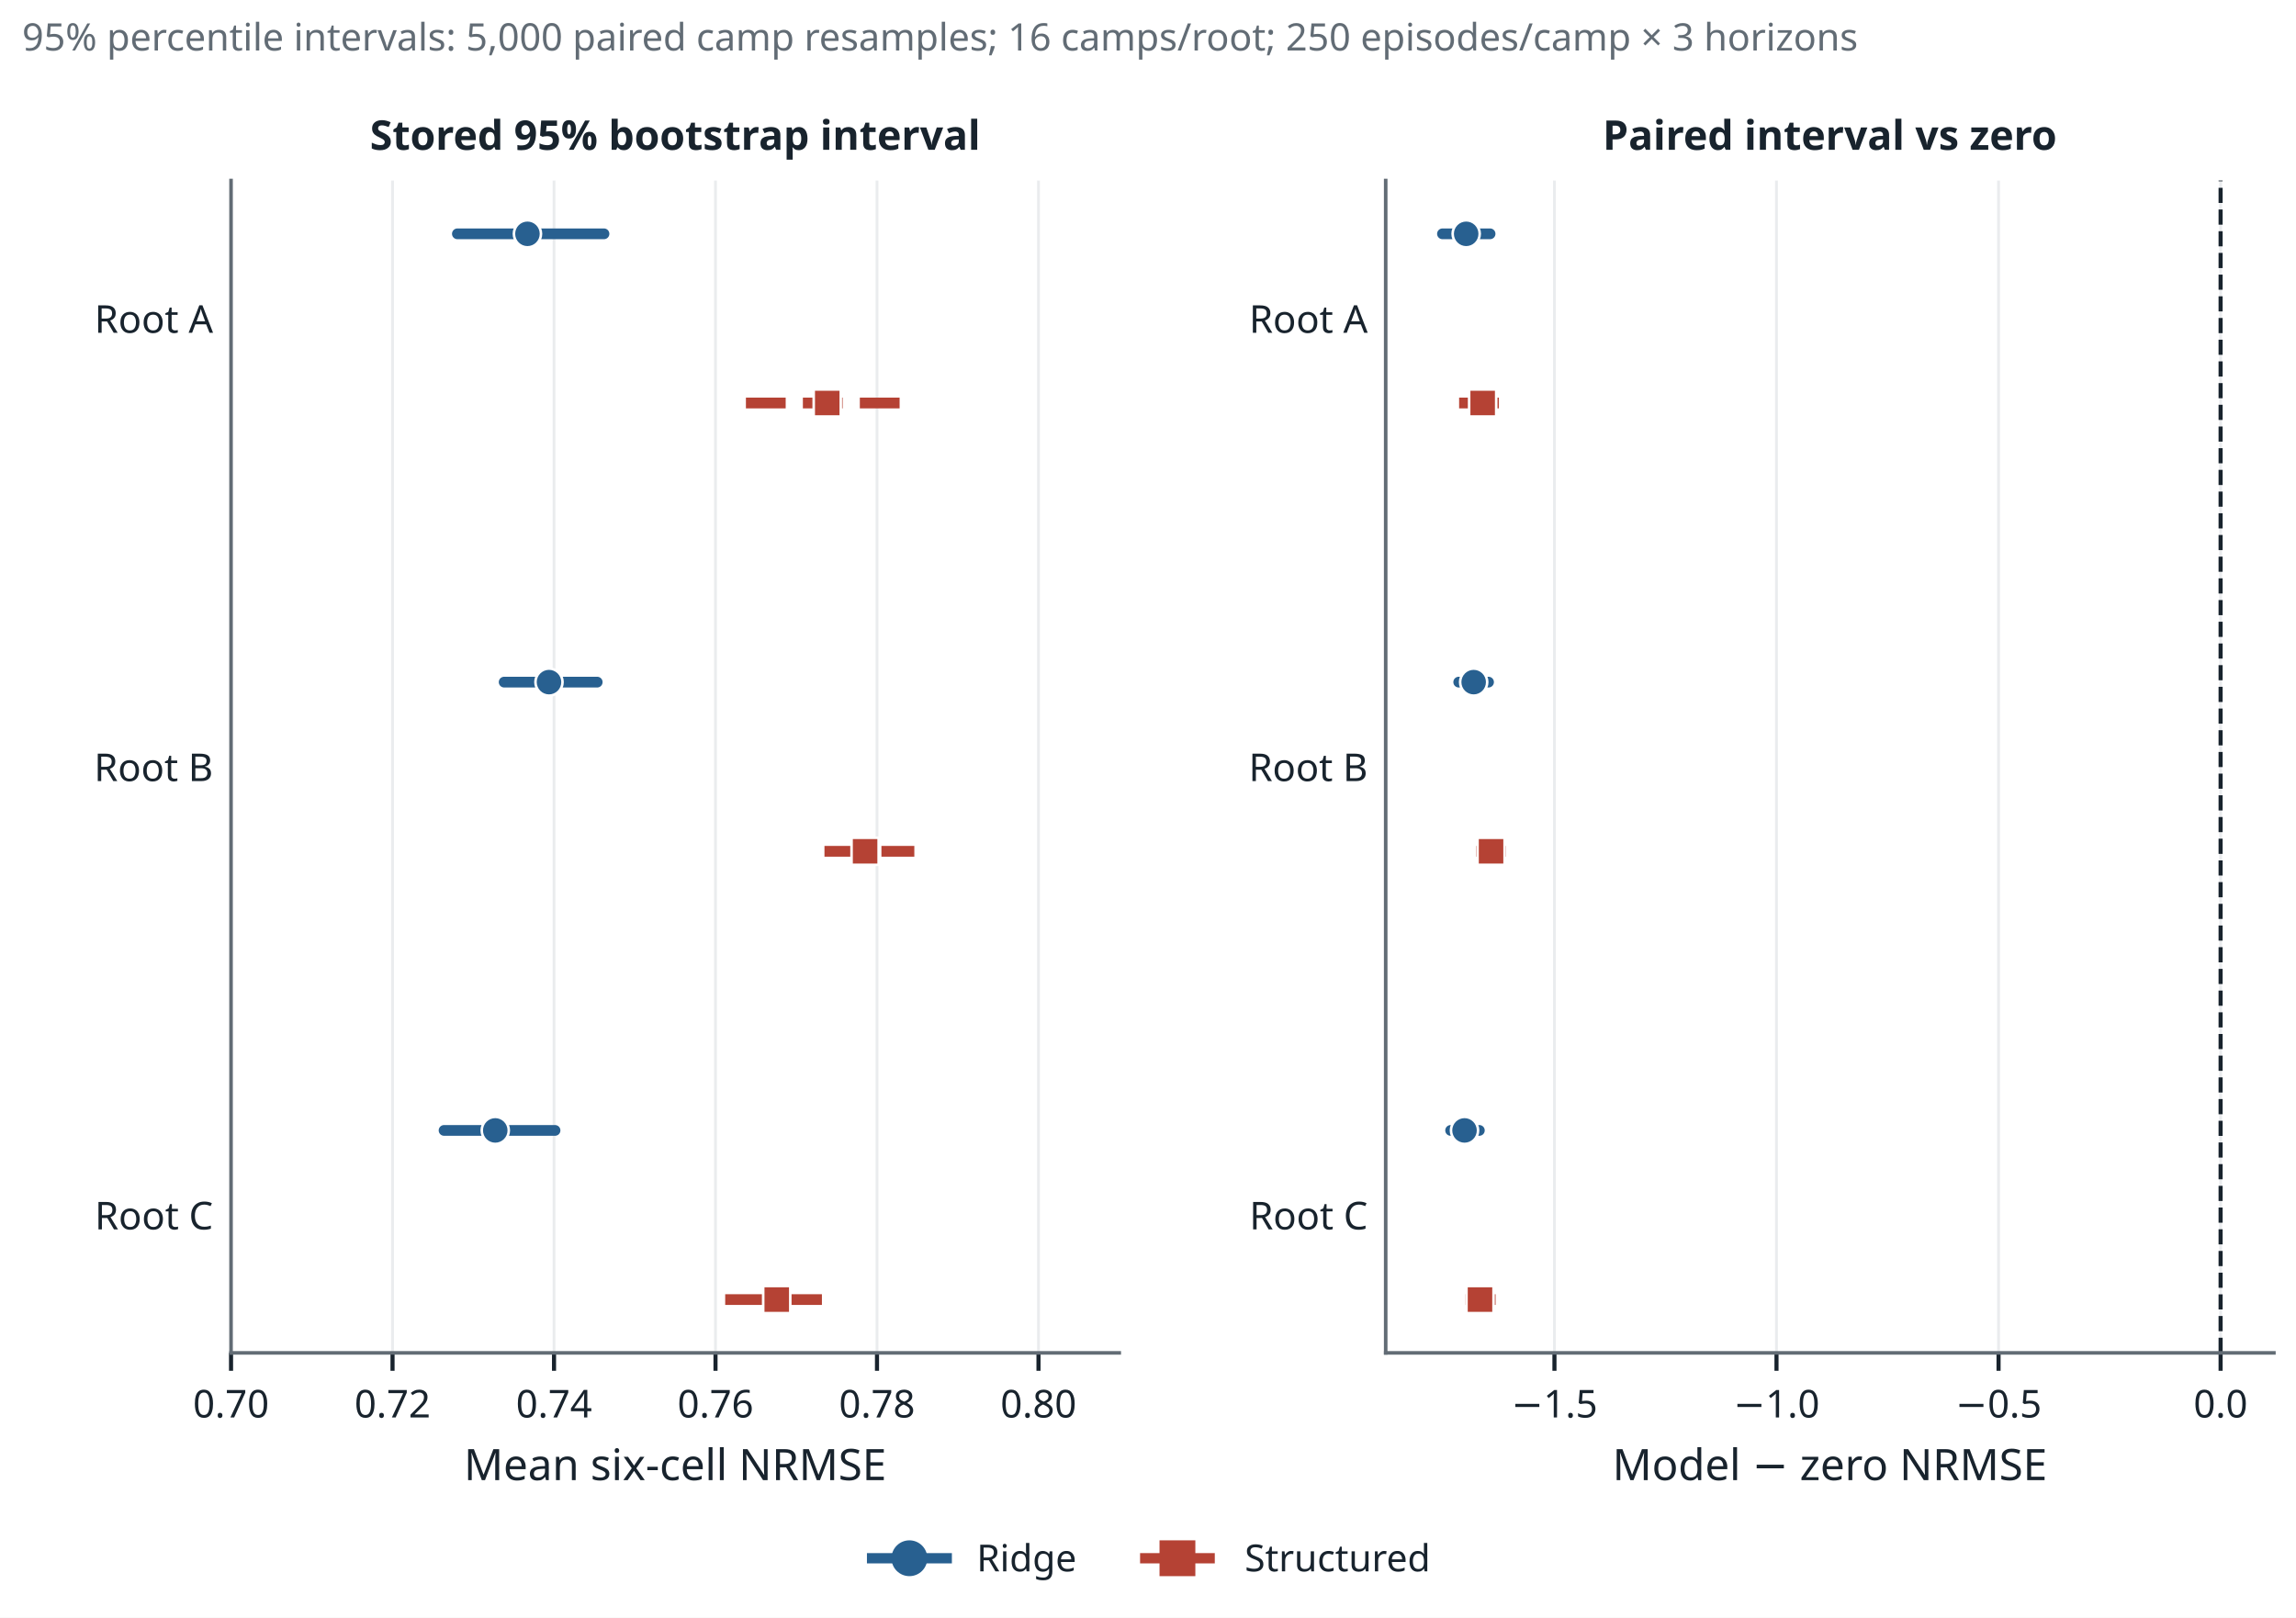
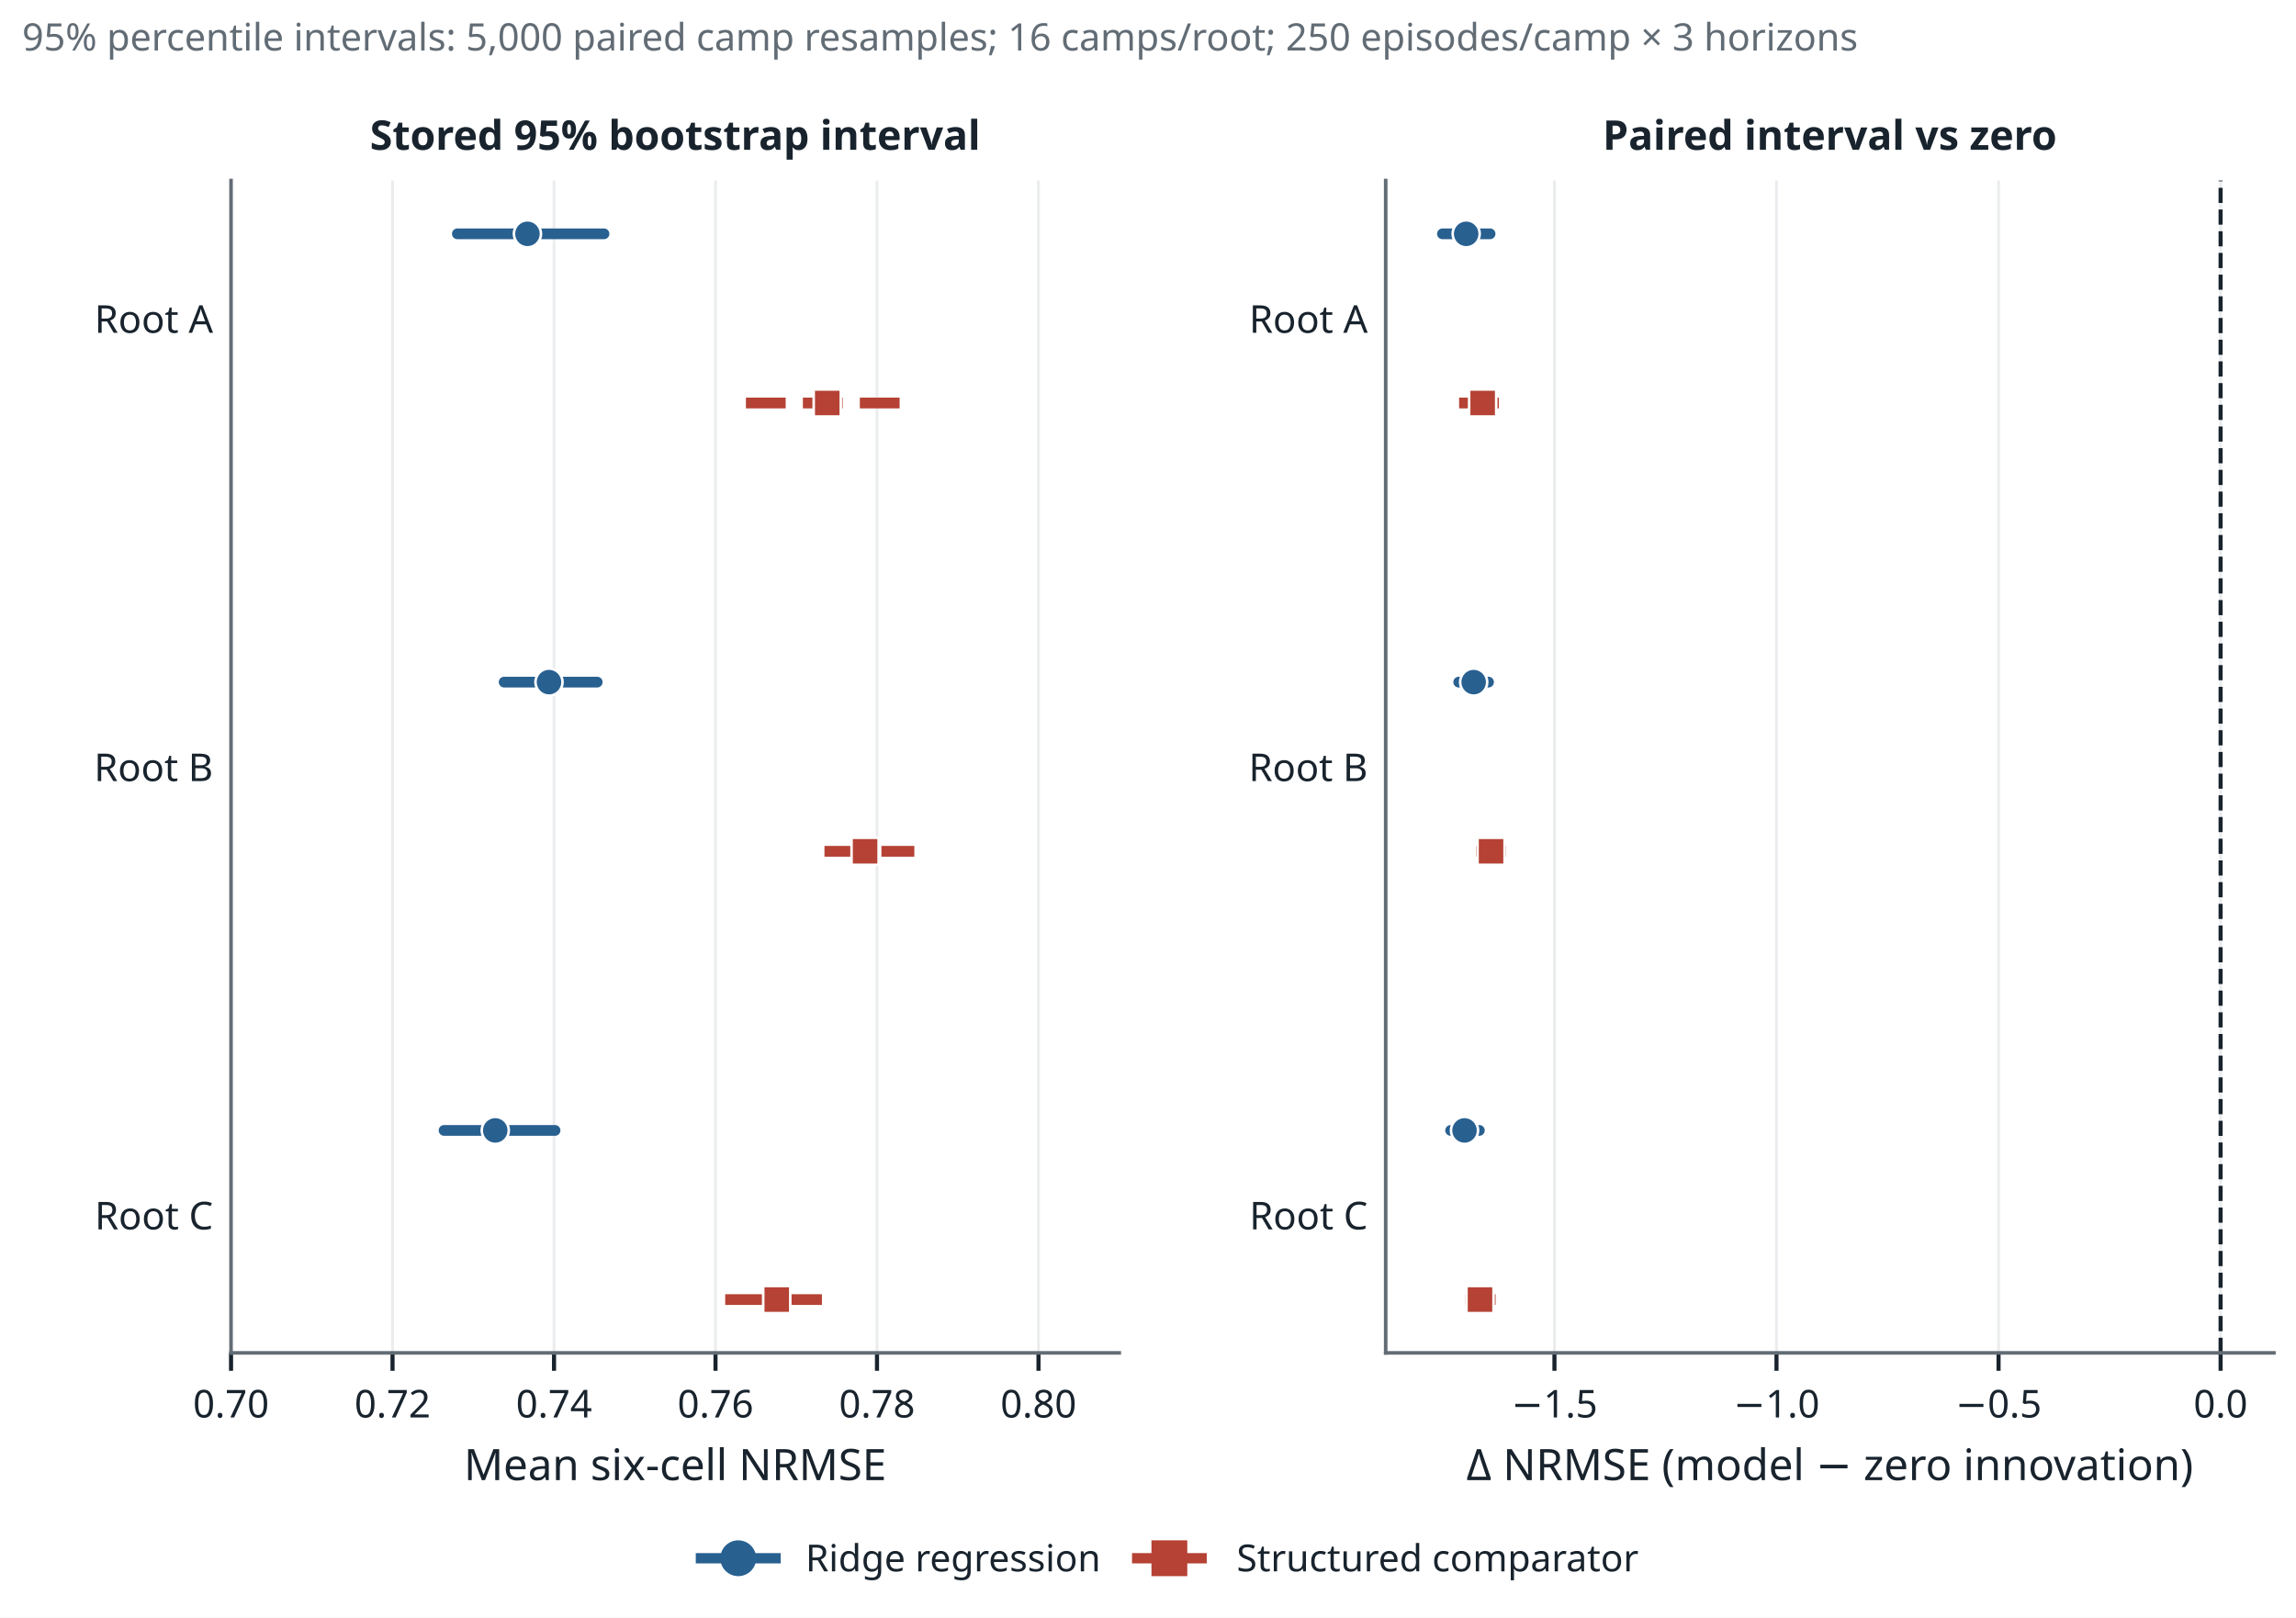
<svg xmlns="http://www.w3.org/2000/svg" xmlns:xlink="http://www.w3.org/1999/xlink" width="448.632pt" height="316.138pt" viewBox="0 0 448.632 316.138" version="1.1">
  <defs>
    <style type="text/css">*{stroke-linejoin: round; stroke-linecap: butt}</style>
  </defs>
  <g id="figure_1">
    <g id="patch_1">
      <path d="M 0 316.138 L 448.632 316.138 L 448.632 0 L 0 0 z " style="fill: #ffffff" />
    </g>
    <g id="axes_1">
      <g id="patch_2">
        <path d="M 45.144 264.384 L 218.695 264.384 L 218.695 35.28 L 45.144 35.28 z " style="fill: #ffffff" />
      </g>
      <g id="matplotlib.axis_1">
        <g id="xtick_1">
          <g id="line2d_1">
-             <path d="M 45.144 264.384 L 45.144 35.28 " clip-path="url(#p7da0e8e7cd)" style="fill: none; stroke: #aab2b9; stroke-opacity: 0.24; stroke-width: 0.55; stroke-linecap: square" />
+             <path d="M 45.144 264.384 L 45.144 35.28 " clip-path="url(#pa9e7666461)" style="fill: none; stroke: #aab2b9; stroke-opacity: 0.24; stroke-width: 0.55; stroke-linecap: square" />
          </g>
          <g id="line2d_2">
            <defs>
-               <path id="m73434d7753" d="M 0 0 L 0 3.5 " style="stroke: #18232d; stroke-width: 0.8" />
+               <path id="mf14a605df1" d="M 0 0 L 0 3.5 " style="stroke: #18232d; stroke-width: 0.8" />
            </defs>
            <g>
-               <use xlink:href="#m73434d7753" x="45.144" y="264.384" style="fill: #18232d; stroke: #18232d; stroke-width: 0.8" />
+               <use xlink:href="#mf14a605df1" x="45.144" y="264.384" style="fill: #18232d; stroke: #18232d; stroke-width: 0.8" />
            </g>
          </g>
          <g id="text_1">
            <text style="font-size: 7.5px; font-family: 'STIXGeneral'; text-anchor: middle; fill: #18232d" x="45.144" y="277.009" transform="rotate(-0 45.144 277.009)">0.70</text>
          </g>
        </g>
        <g id="xtick_2">
          <g id="line2d_3">
-             <path d="M 76.699 264.384 L 76.699 35.28 " clip-path="url(#p7da0e8e7cd)" style="fill: none; stroke: #aab2b9; stroke-opacity: 0.24; stroke-width: 0.55; stroke-linecap: square" />
+             <path d="M 76.699 264.384 L 76.699 35.28 " clip-path="url(#pa9e7666461)" style="fill: none; stroke: #aab2b9; stroke-opacity: 0.24; stroke-width: 0.55; stroke-linecap: square" />
          </g>
          <g id="line2d_4">
            <g>
-               <use xlink:href="#m73434d7753" x="76.699" y="264.384" style="fill: #18232d; stroke: #18232d; stroke-width: 0.8" />
+               <use xlink:href="#mf14a605df1" x="76.699" y="264.384" style="fill: #18232d; stroke: #18232d; stroke-width: 0.8" />
            </g>
          </g>
          <g id="text_2">
            <text style="font-size: 7.5px; font-family: 'STIXGeneral'; text-anchor: middle; fill: #18232d" x="76.699" y="277.009" transform="rotate(-0 76.69878 277.009)">0.72</text>
          </g>
        </g>
        <g id="xtick_3">
          <g id="line2d_5">
-             <path d="M 108.254 264.384 L 108.254 35.28 " clip-path="url(#p7da0e8e7cd)" style="fill: none; stroke: #aab2b9; stroke-opacity: 0.24; stroke-width: 0.55; stroke-linecap: square" />
+             <path d="M 108.254 264.384 L 108.254 35.28 " clip-path="url(#pa9e7666461)" style="fill: none; stroke: #aab2b9; stroke-opacity: 0.24; stroke-width: 0.55; stroke-linecap: square" />
          </g>
          <g id="line2d_6">
            <g>
-               <use xlink:href="#m73434d7753" x="108.254" y="264.384" style="fill: #18232d; stroke: #18232d; stroke-width: 0.8" />
+               <use xlink:href="#mf14a605df1" x="108.254" y="264.384" style="fill: #18232d; stroke: #18232d; stroke-width: 0.8" />
            </g>
          </g>
          <g id="text_3">
            <text style="font-size: 7.5px; font-family: 'STIXGeneral'; text-anchor: middle; fill: #18232d" x="108.254" y="277.009" transform="rotate(-0 108.2536 277.009)">0.74</text>
          </g>
        </g>
        <g id="xtick_4">
          <g id="line2d_7">
-             <path d="M 139.808 264.384 L 139.808 35.28 " clip-path="url(#p7da0e8e7cd)" style="fill: none; stroke: #aab2b9; stroke-opacity: 0.24; stroke-width: 0.55; stroke-linecap: square" />
+             <path d="M 139.808 264.384 L 139.808 35.28 " clip-path="url(#pa9e7666461)" style="fill: none; stroke: #aab2b9; stroke-opacity: 0.24; stroke-width: 0.55; stroke-linecap: square" />
          </g>
          <g id="line2d_8">
            <g>
-               <use xlink:href="#m73434d7753" x="139.808" y="264.384" style="fill: #18232d; stroke: #18232d; stroke-width: 0.8" />
+               <use xlink:href="#mf14a605df1" x="139.808" y="264.384" style="fill: #18232d; stroke: #18232d; stroke-width: 0.8" />
            </g>
          </g>
          <g id="text_4">
            <text style="font-size: 7.5px; font-family: 'STIXGeneral'; text-anchor: middle; fill: #18232d" x="139.808" y="277.009" transform="rotate(-0 139.8083 277.009)">0.76</text>
          </g>
        </g>
        <g id="xtick_5">
          <g id="line2d_9">
-             <path d="M 171.363 264.384 L 171.363 35.28 " clip-path="url(#p7da0e8e7cd)" style="fill: none; stroke: #aab2b9; stroke-opacity: 0.24; stroke-width: 0.55; stroke-linecap: square" />
+             <path d="M 171.363 264.384 L 171.363 35.28 " clip-path="url(#pa9e7666461)" style="fill: none; stroke: #aab2b9; stroke-opacity: 0.24; stroke-width: 0.55; stroke-linecap: square" />
          </g>
          <g id="line2d_10">
            <g>
-               <use xlink:href="#m73434d7753" x="171.363" y="264.384" style="fill: #18232d; stroke: #18232d; stroke-width: 0.8" />
+               <use xlink:href="#mf14a605df1" x="171.363" y="264.384" style="fill: #18232d; stroke: #18232d; stroke-width: 0.8" />
            </g>
          </g>
          <g id="text_5">
            <text style="font-size: 7.5px; font-family: 'STIXGeneral'; text-anchor: middle; fill: #18232d" x="171.363" y="277.009" transform="rotate(-0 171.3631 277.009)">0.78</text>
          </g>
        </g>
        <g id="xtick_6">
          <g id="line2d_11">
-             <path d="M 202.918 264.384 L 202.918 35.28 " clip-path="url(#p7da0e8e7cd)" style="fill: none; stroke: #aab2b9; stroke-opacity: 0.24; stroke-width: 0.55; stroke-linecap: square" />
+             <path d="M 202.918 264.384 L 202.918 35.28 " clip-path="url(#pa9e7666461)" style="fill: none; stroke: #aab2b9; stroke-opacity: 0.24; stroke-width: 0.55; stroke-linecap: square" />
          </g>
          <g id="line2d_12">
            <g>
-               <use xlink:href="#m73434d7753" x="202.918" y="264.384" style="fill: #18232d; stroke: #18232d; stroke-width: 0.8" />
+               <use xlink:href="#mf14a605df1" x="202.918" y="264.384" style="fill: #18232d; stroke: #18232d; stroke-width: 0.8" />
            </g>
          </g>
          <g id="text_6">
            <text style="font-size: 7.5px; font-family: 'STIXGeneral'; text-anchor: middle; fill: #18232d" x="202.918" y="277.009" transform="rotate(-0 202.9179 277.009)">0.80</text>
          </g>
        </g>
        <g id="text_7">
          <text style="font-size: 8.5px; font-family: 'STIXGeneral'; text-anchor: middle; fill: #18232d" x="131.92" y="289.259" transform="rotate(-0 131.9197 289.259)">Mean six-cell NRMSE</text>
        </g>
      </g>
      <g id="matplotlib.axis_2">
        <g id="ytick_1">
          <g id="line2d_13" />
          <g id="text_8">
            <text style="font-size: 7.5px; font-family: 'STIXGeneral'; text-anchor: end; fill: #18232d" x="41.644" y="65.036" transform="rotate(-0 41.644 65.03619)">Root A</text>
          </g>
        </g>
        <g id="ytick_2">
          <g id="line2d_14" />
          <g id="text_9">
            <text style="font-size: 7.5px; font-family: 'STIXGeneral'; text-anchor: end; fill: #18232d" x="41.644" y="152.644" transform="rotate(-0 41.644 152.6445)">Root B</text>
          </g>
        </g>
        <g id="ytick_3">
          <g id="line2d_15" />
          <g id="text_10">
            <text style="font-size: 7.5px; font-family: 'STIXGeneral'; text-anchor: end; fill: #18232d" x="41.644" y="240.253" transform="rotate(-0 41.644 240.2528)">Root C</text>
          </g>
        </g>
      </g>
      <g id="line2d_16">
-         <path d="M 89.372 45.694 L 118.017 45.694 " clip-path="url(#p7da0e8e7cd)" style="fill: none; stroke: #286090; stroke-width: 2.1; stroke-linecap: round" />
+         <path d="M 89.372 45.694 L 118.017 45.694 " clip-path="url(#pa9e7666461)" style="fill: none; stroke: #286090; stroke-width: 2.1; stroke-linecap: round" />
      </g>
      <g id="line2d_17">
-         <path d="M 145.75 78.754 L 178.222 78.754 " clip-path="url(#p7da0e8e7cd)" style="fill: none; stroke-dasharray: 7.77,3.36; stroke-dashoffset: 0; stroke: #b54234; stroke-width: 2.1" />
+         <path d="M 145.75 78.754 L 178.222 78.754 " clip-path="url(#pa9e7666461)" style="fill: none; stroke-dasharray: 7.77,3.36; stroke-dashoffset: 0; stroke: #b54234; stroke-width: 2.1" />
      </g>
      <g id="line2d_18">
-         <path d="M 98.51 133.302 L 116.694 133.302 " clip-path="url(#p7da0e8e7cd)" style="fill: none; stroke: #286090; stroke-width: 2.1; stroke-linecap: round" />
+         <path d="M 98.51 133.302 L 116.694 133.302 " clip-path="url(#pa9e7666461)" style="fill: none; stroke: #286090; stroke-width: 2.1; stroke-linecap: round" />
      </g>
      <g id="line2d_19">
-         <path d="M 161.098 166.362 L 178.657 166.362 " clip-path="url(#p7da0e8e7cd)" style="fill: none; stroke-dasharray: 7.77,3.36; stroke-dashoffset: 0; stroke: #b54234; stroke-width: 2.1" />
+         <path d="M 161.098 166.362 L 178.657 166.362 " clip-path="url(#pa9e7666461)" style="fill: none; stroke-dasharray: 7.77,3.36; stroke-dashoffset: 0; stroke: #b54234; stroke-width: 2.1" />
      </g>
      <g id="line2d_20">
-         <path d="M 86.767 220.91 L 108.453 220.91 " clip-path="url(#p7da0e8e7cd)" style="fill: none; stroke: #286090; stroke-width: 2.1; stroke-linecap: round" />
+         <path d="M 86.767 220.91 L 108.453 220.91 " clip-path="url(#pa9e7666461)" style="fill: none; stroke: #286090; stroke-width: 2.1; stroke-linecap: round" />
      </g>
      <g id="line2d_21">
-         <path d="M 141.701 253.97 L 163.574 253.97 " clip-path="url(#p7da0e8e7cd)" style="fill: none; stroke-dasharray: 7.77,3.36; stroke-dashoffset: 0; stroke: #b54234; stroke-width: 2.1" />
+         <path d="M 141.701 253.97 L 163.574 253.97 " clip-path="url(#pa9e7666461)" style="fill: none; stroke-dasharray: 7.77,3.36; stroke-dashoffset: 0; stroke: #b54234; stroke-width: 2.1" />
      </g>
      <g id="patch_3">
        <path d="M 45.144 264.384 L 45.144 35.28 " style="fill: none; stroke: #626c75; stroke-width: 0.7; stroke-linejoin: miter; stroke-linecap: square" />
      </g>
      <g id="patch_4">
        <path d="M 45.144 264.384 L 218.695 264.384 " style="fill: none; stroke: #626c75; stroke-width: 0.7; stroke-linejoin: miter; stroke-linecap: square" />
      </g>
      <g id="PathCollection_1">
        <defs>
-           <path id="m75f092597a" d="M 0 2.646 C 0.702 2.646 1.375 2.367 1.871 1.871 C 2.367 1.375 2.646 0.702 2.646 0 C 2.646 -0.702 2.367 -1.375 1.871 -1.871 C 1.375 -2.367 0.702 -2.646 0 -2.646 C -0.702 -2.646 -1.375 -2.367 -1.871 -1.871 C -2.367 -1.375 -2.646 -0.702 -2.646 0 C -2.646 0.702 -2.367 1.375 -1.871 1.871 C -1.375 2.367 -0.702 2.646 0 2.646 z " style="stroke: #ffffff; stroke-width: 0.5" />
+           <path id="m0bd6f661bb" d="M 0 2.646 C 0.702 2.646 1.375 2.367 1.871 1.871 C 2.367 1.375 2.646 0.702 2.646 0 C 2.646 -0.702 2.367 -1.375 1.871 -1.871 C 1.375 -2.367 0.702 -2.646 0 -2.646 C -0.702 -2.646 -1.375 -2.367 -1.871 -1.871 C -2.367 -1.375 -2.646 -0.702 -2.646 0 C -2.646 0.702 -2.367 1.375 -1.871 1.871 C -1.375 2.367 -0.702 2.646 0 2.646 z " style="stroke: #ffffff; stroke-width: 0.5" />
        </defs>
-         <g clip-path="url(#p7da0e8e7cd)">
-           <use xlink:href="#m75f092597a" x="103.062" y="45.694" style="fill: #286090; stroke: #ffffff; stroke-width: 0.5" />
+         <g clip-path="url(#pa9e7666461)">
+           <use xlink:href="#m0bd6f661bb" x="103.062" y="45.694" style="fill: #286090; stroke: #ffffff; stroke-width: 0.5" />
        </g>
      </g>
      <g id="PathCollection_2">
        <defs>
-           <path id="m96a64f8c2c" d="M -2.646 2.646 L 2.646 2.646 L 2.646 -2.646 L -2.646 -2.646 z " style="stroke: #ffffff; stroke-width: 0.5" />
+           <path id="m443da39b63" d="M -2.646 2.646 L 2.646 2.646 L 2.646 -2.646 L -2.646 -2.646 z " style="stroke: #ffffff; stroke-width: 0.5" />
        </defs>
-         <g clip-path="url(#p7da0e8e7cd)">
-           <use xlink:href="#m96a64f8c2c" x="161.641" y="78.754" style="fill: #b54234; stroke: #ffffff; stroke-width: 0.5" />
+         <g clip-path="url(#pa9e7666461)">
+           <use xlink:href="#m443da39b63" x="161.641" y="78.754" style="fill: #b54234; stroke: #ffffff; stroke-width: 0.5" />
        </g>
      </g>
      <g id="PathCollection_3">
-         <g clip-path="url(#p7da0e8e7cd)">
-           <use xlink:href="#m75f092597a" x="107.272" y="133.302" style="fill: #286090; stroke: #ffffff; stroke-width: 0.5" />
+         <g clip-path="url(#pa9e7666461)">
+           <use xlink:href="#m0bd6f661bb" x="107.272" y="133.302" style="fill: #286090; stroke: #ffffff; stroke-width: 0.5" />
        </g>
      </g>
      <g id="PathCollection_4">
-         <g clip-path="url(#p7da0e8e7cd)">
-           <use xlink:href="#m96a64f8c2c" x="169.037" y="166.362" style="fill: #b54234; stroke: #ffffff; stroke-width: 0.5" />
+         <g clip-path="url(#pa9e7666461)">
+           <use xlink:href="#m443da39b63" x="169.037" y="166.362" style="fill: #b54234; stroke: #ffffff; stroke-width: 0.5" />
        </g>
      </g>
      <g id="PathCollection_5">
-         <g clip-path="url(#p7da0e8e7cd)">
-           <use xlink:href="#m75f092597a" x="96.773" y="220.91" style="fill: #286090; stroke: #ffffff; stroke-width: 0.5" />
+         <g clip-path="url(#pa9e7666461)">
+           <use xlink:href="#m0bd6f661bb" x="96.773" y="220.91" style="fill: #286090; stroke: #ffffff; stroke-width: 0.5" />
        </g>
      </g>
      <g id="PathCollection_6">
-         <g clip-path="url(#p7da0e8e7cd)">
-           <use xlink:href="#m96a64f8c2c" x="151.772" y="253.97" style="fill: #b54234; stroke: #ffffff; stroke-width: 0.5" />
+         <g clip-path="url(#pa9e7666461)">
+           <use xlink:href="#m443da39b63" x="151.772" y="253.97" style="fill: #b54234; stroke: #ffffff; stroke-width: 0.5" />
        </g>
      </g>
      <g id="text_11">
        <text style="font-weight: 700; font-size: 8px; font-family: 'STIXGeneral'; text-anchor: middle; fill: #18232d" x="131.92" y="29.28" transform="rotate(-0 131.9197 29.28)">Stored 95% bootstrap interval</text>
      </g>
    </g>
    <g id="axes_2">
      <g id="patch_5">
        <path d="M 270.761 264.384 L 444.312 264.384 L 444.312 35.28 L 270.761 35.28 z " style="fill: #ffffff" />
      </g>
      <g id="matplotlib.axis_3">
        <g id="xtick_7">
          <g id="line2d_22">
-             <path d="M 303.735 264.384 L 303.735 35.28 " clip-path="url(#pc927a1fcb8)" style="fill: none; stroke: #aab2b9; stroke-opacity: 0.24; stroke-width: 0.55; stroke-linecap: square" />
+             <path d="M 303.735 264.384 L 303.735 35.28 " clip-path="url(#p7f3b03ce7a)" style="fill: none; stroke: #aab2b9; stroke-opacity: 0.24; stroke-width: 0.55; stroke-linecap: square" />
          </g>
          <g id="line2d_23">
            <g>
-               <use xlink:href="#m73434d7753" x="303.735" y="264.384" style="fill: #18232d; stroke: #18232d; stroke-width: 0.8" />
+               <use xlink:href="#mf14a605df1" x="303.735" y="264.384" style="fill: #18232d; stroke: #18232d; stroke-width: 0.8" />
            </g>
          </g>
          <g id="text_12">
            <text style="font-size: 7.5px; font-family: 'STIXGeneral'; text-anchor: middle; fill: #18232d" x="303.735" y="277.009" transform="rotate(-0 303.7354 277.009)">−1.5</text>
          </g>
        </g>
        <g id="xtick_8">
          <g id="line2d_24">
-             <path d="M 347.123 264.384 L 347.123 35.28 " clip-path="url(#pc927a1fcb8)" style="fill: none; stroke: #aab2b9; stroke-opacity: 0.24; stroke-width: 0.55; stroke-linecap: square" />
+             <path d="M 347.123 264.384 L 347.123 35.28 " clip-path="url(#p7f3b03ce7a)" style="fill: none; stroke: #aab2b9; stroke-opacity: 0.24; stroke-width: 0.55; stroke-linecap: square" />
          </g>
          <g id="line2d_25">
            <g>
-               <use xlink:href="#m73434d7753" x="347.123" y="264.384" style="fill: #18232d; stroke: #18232d; stroke-width: 0.8" />
+               <use xlink:href="#mf14a605df1" x="347.123" y="264.384" style="fill: #18232d; stroke: #18232d; stroke-width: 0.8" />
            </g>
          </g>
          <g id="text_13">
            <text style="font-size: 7.5px; font-family: 'STIXGeneral'; text-anchor: middle; fill: #18232d" x="347.123" y="277.009" transform="rotate(-0 347.1233 277.009)">−1.0</text>
          </g>
        </g>
        <g id="xtick_9">
          <g id="line2d_26">
-             <path d="M 390.511 264.384 L 390.511 35.28 " clip-path="url(#pc927a1fcb8)" style="fill: none; stroke: #aab2b9; stroke-opacity: 0.24; stroke-width: 0.55; stroke-linecap: square" />
+             <path d="M 390.511 264.384 L 390.511 35.28 " clip-path="url(#p7f3b03ce7a)" style="fill: none; stroke: #aab2b9; stroke-opacity: 0.24; stroke-width: 0.55; stroke-linecap: square" />
          </g>
          <g id="line2d_27">
            <g>
-               <use xlink:href="#m73434d7753" x="390.511" y="264.384" style="fill: #18232d; stroke: #18232d; stroke-width: 0.8" />
+               <use xlink:href="#mf14a605df1" x="390.511" y="264.384" style="fill: #18232d; stroke: #18232d; stroke-width: 0.8" />
            </g>
          </g>
          <g id="text_14">
            <text style="font-size: 7.5px; font-family: 'STIXGeneral'; text-anchor: middle; fill: #18232d" x="390.511" y="277.009" transform="rotate(-0 390.5111 277.009)">−0.5</text>
          </g>
        </g>
        <g id="xtick_10">
          <g id="line2d_28">
-             <path d="M 433.899 264.384 L 433.899 35.28 " clip-path="url(#pc927a1fcb8)" style="fill: none; stroke: #aab2b9; stroke-opacity: 0.24; stroke-width: 0.55; stroke-linecap: square" />
+             <path d="M 433.899 264.384 L 433.899 35.28 " clip-path="url(#p7f3b03ce7a)" style="fill: none; stroke: #aab2b9; stroke-opacity: 0.24; stroke-width: 0.55; stroke-linecap: square" />
          </g>
          <g id="line2d_29">
            <g>
-               <use xlink:href="#m73434d7753" x="433.899" y="264.384" style="fill: #18232d; stroke: #18232d; stroke-width: 0.8" />
+               <use xlink:href="#mf14a605df1" x="433.899" y="264.384" style="fill: #18232d; stroke: #18232d; stroke-width: 0.8" />
            </g>
          </g>
          <g id="text_15">
            <text style="font-size: 7.5px; font-family: 'STIXGeneral'; text-anchor: middle; fill: #18232d" x="433.899" y="277.009" transform="rotate(-0 433.8989 277.009)">0.0</text>
          </g>
        </g>
        <g id="text_16">
-           <text style="font-size: 8.5px; font-family: 'STIXGeneral'; text-anchor: middle; fill: #18232d" x="357.536" y="289.259" transform="rotate(-0 357.5363 289.259)">Model − zero NRMSE</text>
+           <text style="font-size: 8.5px; font-family: 'STIXGeneral'; text-anchor: middle; fill: #18232d" x="357.536" y="289.259" transform="rotate(-0 357.5363 289.259)">Δ NRMSE (model − zero innovation)</text>
        </g>
      </g>
      <g id="matplotlib.axis_4">
        <g id="ytick_4">
          <g id="line2d_30" />
          <g id="text_17">
            <text style="font-size: 7.5px; font-family: 'STIXGeneral'; text-anchor: end; fill: #18232d" x="267.261" y="65.036" transform="rotate(-0 267.2607 65.03619)">Root A</text>
          </g>
        </g>
        <g id="ytick_5">
          <g id="line2d_31" />
          <g id="text_18">
            <text style="font-size: 7.5px; font-family: 'STIXGeneral'; text-anchor: end; fill: #18232d" x="267.261" y="152.644" transform="rotate(-0 267.2607 152.6445)">Root B</text>
          </g>
        </g>
        <g id="ytick_6">
          <g id="line2d_32" />
          <g id="text_19">
            <text style="font-size: 7.5px; font-family: 'STIXGeneral'; text-anchor: end; fill: #18232d" x="267.261" y="240.253" transform="rotate(-0 267.2607 240.2528)">Root C</text>
          </g>
        </g>
      </g>
      <g id="line2d_33">
-         <path d="M 281.853 45.694 L 291.157 45.694 " clip-path="url(#pc927a1fcb8)" style="fill: none; stroke: #286090; stroke-width: 2.1; stroke-linecap: round" />
+         <path d="M 281.853 45.694 L 291.157 45.694 " clip-path="url(#p7f3b03ce7a)" style="fill: none; stroke: #286090; stroke-width: 2.1; stroke-linecap: round" />
      </g>
      <g id="line2d_34">
-         <path d="M 285.109 78.754 L 294.353 78.754 " clip-path="url(#pc927a1fcb8)" style="fill: none; stroke-dasharray: 7.77,3.36; stroke-dashoffset: 0; stroke: #b54234; stroke-width: 2.1" />
+         <path d="M 285.109 78.754 L 294.353 78.754 " clip-path="url(#p7f3b03ce7a)" style="fill: none; stroke-dasharray: 7.77,3.36; stroke-dashoffset: 0; stroke: #b54234; stroke-width: 2.1" />
      </g>
      <g id="line2d_35">
-         <path d="M 285.029 133.302 L 290.856 133.302 " clip-path="url(#pc927a1fcb8)" style="fill: none; stroke: #286090; stroke-width: 2.1; stroke-linecap: round" />
+         <path d="M 285.029 133.302 L 290.856 133.302 " clip-path="url(#p7f3b03ce7a)" style="fill: none; stroke: #286090; stroke-width: 2.1; stroke-linecap: round" />
      </g>
      <g id="line2d_36">
-         <path d="M 288.409 166.362 L 294.256 166.362 " clip-path="url(#pc927a1fcb8)" style="fill: none; stroke-dasharray: 7.77,3.36; stroke-dashoffset: 0; stroke: #b54234; stroke-width: 2.1" />
+         <path d="M 288.409 166.362 L 294.256 166.362 " clip-path="url(#p7f3b03ce7a)" style="fill: none; stroke-dasharray: 7.77,3.36; stroke-dashoffset: 0; stroke: #b54234; stroke-width: 2.1" />
      </g>
      <g id="line2d_37">
-         <path d="M 283.448 220.91 L 289.061 220.91 " clip-path="url(#pc927a1fcb8)" style="fill: none; stroke: #286090; stroke-width: 2.1; stroke-linecap: round" />
+         <path d="M 283.448 220.91 L 289.061 220.91 " clip-path="url(#p7f3b03ce7a)" style="fill: none; stroke: #286090; stroke-width: 2.1; stroke-linecap: round" />
      </g>
      <g id="line2d_38">
-         <path d="M 286.339 253.97 L 292.235 253.97 " clip-path="url(#pc927a1fcb8)" style="fill: none; stroke-dasharray: 7.77,3.36; stroke-dashoffset: 0; stroke: #b54234; stroke-width: 2.1" />
+         <path d="M 286.339 253.97 L 292.235 253.97 " clip-path="url(#p7f3b03ce7a)" style="fill: none; stroke-dasharray: 7.77,3.36; stroke-dashoffset: 0; stroke: #b54234; stroke-width: 2.1" />
      </g>
      <g id="line2d_39">
-         <path d="M 433.899 264.384 L 433.899 35.28 " clip-path="url(#pc927a1fcb8)" style="fill: none; stroke-dasharray: 2.96,1.28; stroke-dashoffset: 0; stroke: #18232d; stroke-width: 0.8" />
+         <path d="M 433.899 264.384 L 433.899 35.28 " clip-path="url(#p7f3b03ce7a)" style="fill: none; stroke-dasharray: 2.96,1.28; stroke-dashoffset: 0; stroke: #18232d; stroke-width: 0.8" />
      </g>
      <g id="patch_6">
        <path d="M 270.761 264.384 L 270.761 35.28 " style="fill: none; stroke: #626c75; stroke-width: 0.7; stroke-linejoin: miter; stroke-linecap: square" />
      </g>
      <g id="patch_7">
        <path d="M 270.761 264.384 L 444.312 264.384 " style="fill: none; stroke: #626c75; stroke-width: 0.7; stroke-linejoin: miter; stroke-linecap: square" />
      </g>
      <g id="PathCollection_7">
-         <g clip-path="url(#pc927a1fcb8)">
-           <use xlink:href="#m75f092597a" x="286.487" y="45.694" style="fill: #286090; stroke: #ffffff; stroke-width: 0.5" />
+         <g clip-path="url(#p7f3b03ce7a)">
+           <use xlink:href="#m0bd6f661bb" x="286.487" y="45.694" style="fill: #286090; stroke: #ffffff; stroke-width: 0.5" />
        </g>
      </g>
      <g id="PathCollection_8">
-         <g clip-path="url(#pc927a1fcb8)">
-           <use xlink:href="#m96a64f8c2c" x="289.709" y="78.754" style="fill: #b54234; stroke: #ffffff; stroke-width: 0.5" />
+         <g clip-path="url(#p7f3b03ce7a)">
+           <use xlink:href="#m443da39b63" x="289.709" y="78.754" style="fill: #b54234; stroke: #ffffff; stroke-width: 0.5" />
        </g>
      </g>
      <g id="PathCollection_9">
-         <g clip-path="url(#pc927a1fcb8)">
-           <use xlink:href="#m75f092597a" x="287.951" y="133.302" style="fill: #286090; stroke: #ffffff; stroke-width: 0.5" />
+         <g clip-path="url(#p7f3b03ce7a)">
+           <use xlink:href="#m0bd6f661bb" x="287.951" y="133.302" style="fill: #286090; stroke: #ffffff; stroke-width: 0.5" />
        </g>
      </g>
      <g id="PathCollection_10">
-         <g clip-path="url(#pc927a1fcb8)">
-           <use xlink:href="#m96a64f8c2c" x="291.348" y="166.362" style="fill: #b54234; stroke: #ffffff; stroke-width: 0.5" />
+         <g clip-path="url(#p7f3b03ce7a)">
+           <use xlink:href="#m443da39b63" x="291.348" y="166.362" style="fill: #b54234; stroke: #ffffff; stroke-width: 0.5" />
        </g>
      </g>
      <g id="PathCollection_11">
-         <g clip-path="url(#pc927a1fcb8)">
-           <use xlink:href="#m75f092597a" x="286.163" y="220.91" style="fill: #286090; stroke: #ffffff; stroke-width: 0.5" />
+         <g clip-path="url(#p7f3b03ce7a)">
+           <use xlink:href="#m0bd6f661bb" x="286.163" y="220.91" style="fill: #286090; stroke: #ffffff; stroke-width: 0.5" />
        </g>
      </g>
      <g id="PathCollection_12">
-         <g clip-path="url(#pc927a1fcb8)">
-           <use xlink:href="#m96a64f8c2c" x="289.188" y="253.97" style="fill: #b54234; stroke: #ffffff; stroke-width: 0.5" />
+         <g clip-path="url(#p7f3b03ce7a)">
+           <use xlink:href="#m443da39b63" x="289.188" y="253.97" style="fill: #b54234; stroke: #ffffff; stroke-width: 0.5" />
        </g>
      </g>
      <g id="text_20">
        <text style="font-weight: 700; font-size: 8px; font-family: 'STIXGeneral'; text-anchor: middle; fill: #18232d" x="357.536" y="29.28" transform="rotate(-0 357.5363 29.28)">Paired interval vs zero</text>
      </g>
    </g>
    <g id="text_21">
      <text style="font-size: 7.4px; font-family: 'STIXGeneral'; text-anchor: start; fill: #626c75" x="4.32" y="9.87" transform="rotate(-0 4.32 9.87)">95% percentile intervals: 5,000 paired camp resamples; 16 camps/root; 250 episodes/camp × 3 horizons</text>
    </g>
    <g id="legend_1">
      <g id="line2d_40">
-         <path d="M 170.397 304.518 L 177.697 304.518 L 184.997 304.518 " style="fill: none; stroke: #286090; stroke-width: 2; stroke-linecap: square" />
+         <path d="M 136.951 304.518 L 144.251 304.518 L 151.551 304.518 " style="fill: none; stroke: #286090; stroke-width: 2; stroke-linecap: square" />
        <defs>
-           <path id="m37c80551ae" d="M 0 3 C 0.796 3 1.559 2.684 2.121 2.121 C 2.684 1.559 3 0.796 3 0 C 3 -0.796 2.684 -1.559 2.121 -2.121 C 1.559 -2.684 0.796 -3 0 -3 C -0.796 -3 -1.559 -2.684 -2.121 -2.121 C -2.684 -1.559 -3 -0.796 -3 0 C -3 0.796 -2.684 1.559 -2.121 2.121 C -1.559 2.684 -0.796 3 0 3 z " style="stroke: #286090" />
+           <path id="m56c5989663" d="M 0 3 C 0.796 3 1.559 2.684 2.121 2.121 C 2.684 1.559 3 0.796 3 0 C 3 -0.796 2.684 -1.559 2.121 -2.121 C 1.559 -2.684 0.796 -3 0 -3 C -0.796 -3 -1.559 -2.684 -2.121 -2.121 C -2.684 -1.559 -3 -0.796 -3 0 C -3 0.796 -2.684 1.559 -2.121 2.121 C -1.559 2.684 -0.796 3 0 3 z " style="stroke: #286090" />
        </defs>
        <g>
-           <use xlink:href="#m37c80551ae" x="177.697" y="304.518" style="fill: #286090; stroke: #286090" />
+           <use xlink:href="#m56c5989663" x="144.251" y="304.518" style="fill: #286090; stroke: #286090" />
        </g>
      </g>
      <g id="text_22">
-         <text style="font-size: 7.3px; font-family: 'STIXGeneral'; text-anchor: start; fill: #18232d" x="190.837" y="307.073" transform="rotate(-0 190.8365 307.073)">Ridge</text>
+         <text style="font-size: 7.3px; font-family: 'STIXGeneral'; text-anchor: start; fill: #18232d" x="157.391" y="307.073" transform="rotate(-0 157.3911 307.073)">Ridge regression</text>
      </g>
      <g id="line2d_41">
-         <path d="M 222.767 304.518 L 230.067 304.518 L 237.367 304.518 " style="fill: none; stroke-dasharray: 7.4,3.2; stroke-dashoffset: 0; stroke: #b54234; stroke-width: 2" />
+         <path d="M 221.194 304.518 L 228.494 304.518 L 235.794 304.518 " style="fill: none; stroke-dasharray: 7.4,3.2; stroke-dashoffset: 0; stroke: #b54234; stroke-width: 2" />
        <defs>
-           <path id="m9737540194" d="M -3 3 L 3 3 L 3 -3 L -3 -3 z " style="stroke: #b54234; stroke-linejoin: miter" />
+           <path id="m23277078f9" d="M -3 3 L 3 3 L 3 -3 L -3 -3 z " style="stroke: #b54234; stroke-linejoin: miter" />
        </defs>
        <g>
-           <use xlink:href="#m9737540194" x="230.067" y="304.518" style="fill: #b54234; stroke: #b54234; stroke-linejoin: miter" />
+           <use xlink:href="#m23277078f9" x="228.494" y="304.518" style="fill: #b54234; stroke: #b54234; stroke-linejoin: miter" />
        </g>
      </g>
      <g id="text_23">
-         <text style="font-size: 7.3px; font-family: 'STIXGeneral'; text-anchor: start; fill: #18232d" x="243.207" y="307.073" transform="rotate(-0 243.2072 307.073)">Structured</text>
+         <text style="font-size: 7.3px; font-family: 'STIXGeneral'; text-anchor: start; fill: #18232d" x="241.634" y="307.073" transform="rotate(-0 241.6342 307.073)">Structured comparator</text>
      </g>
    </g>
  </g>
  <defs>
-     <clipPath id="p7da0e8e7cd">
+     <clipPath id="pa9e7666461">
      <rect x="45.144" y="35.28" width="173.551" height="229.104" />
    </clipPath>
-     <clipPath id="pc927a1fcb8">
+     <clipPath id="p7f3b03ce7a">
      <rect x="270.761" y="35.28" width="173.551" height="229.104" />
    </clipPath>
  </defs>
</svg>
